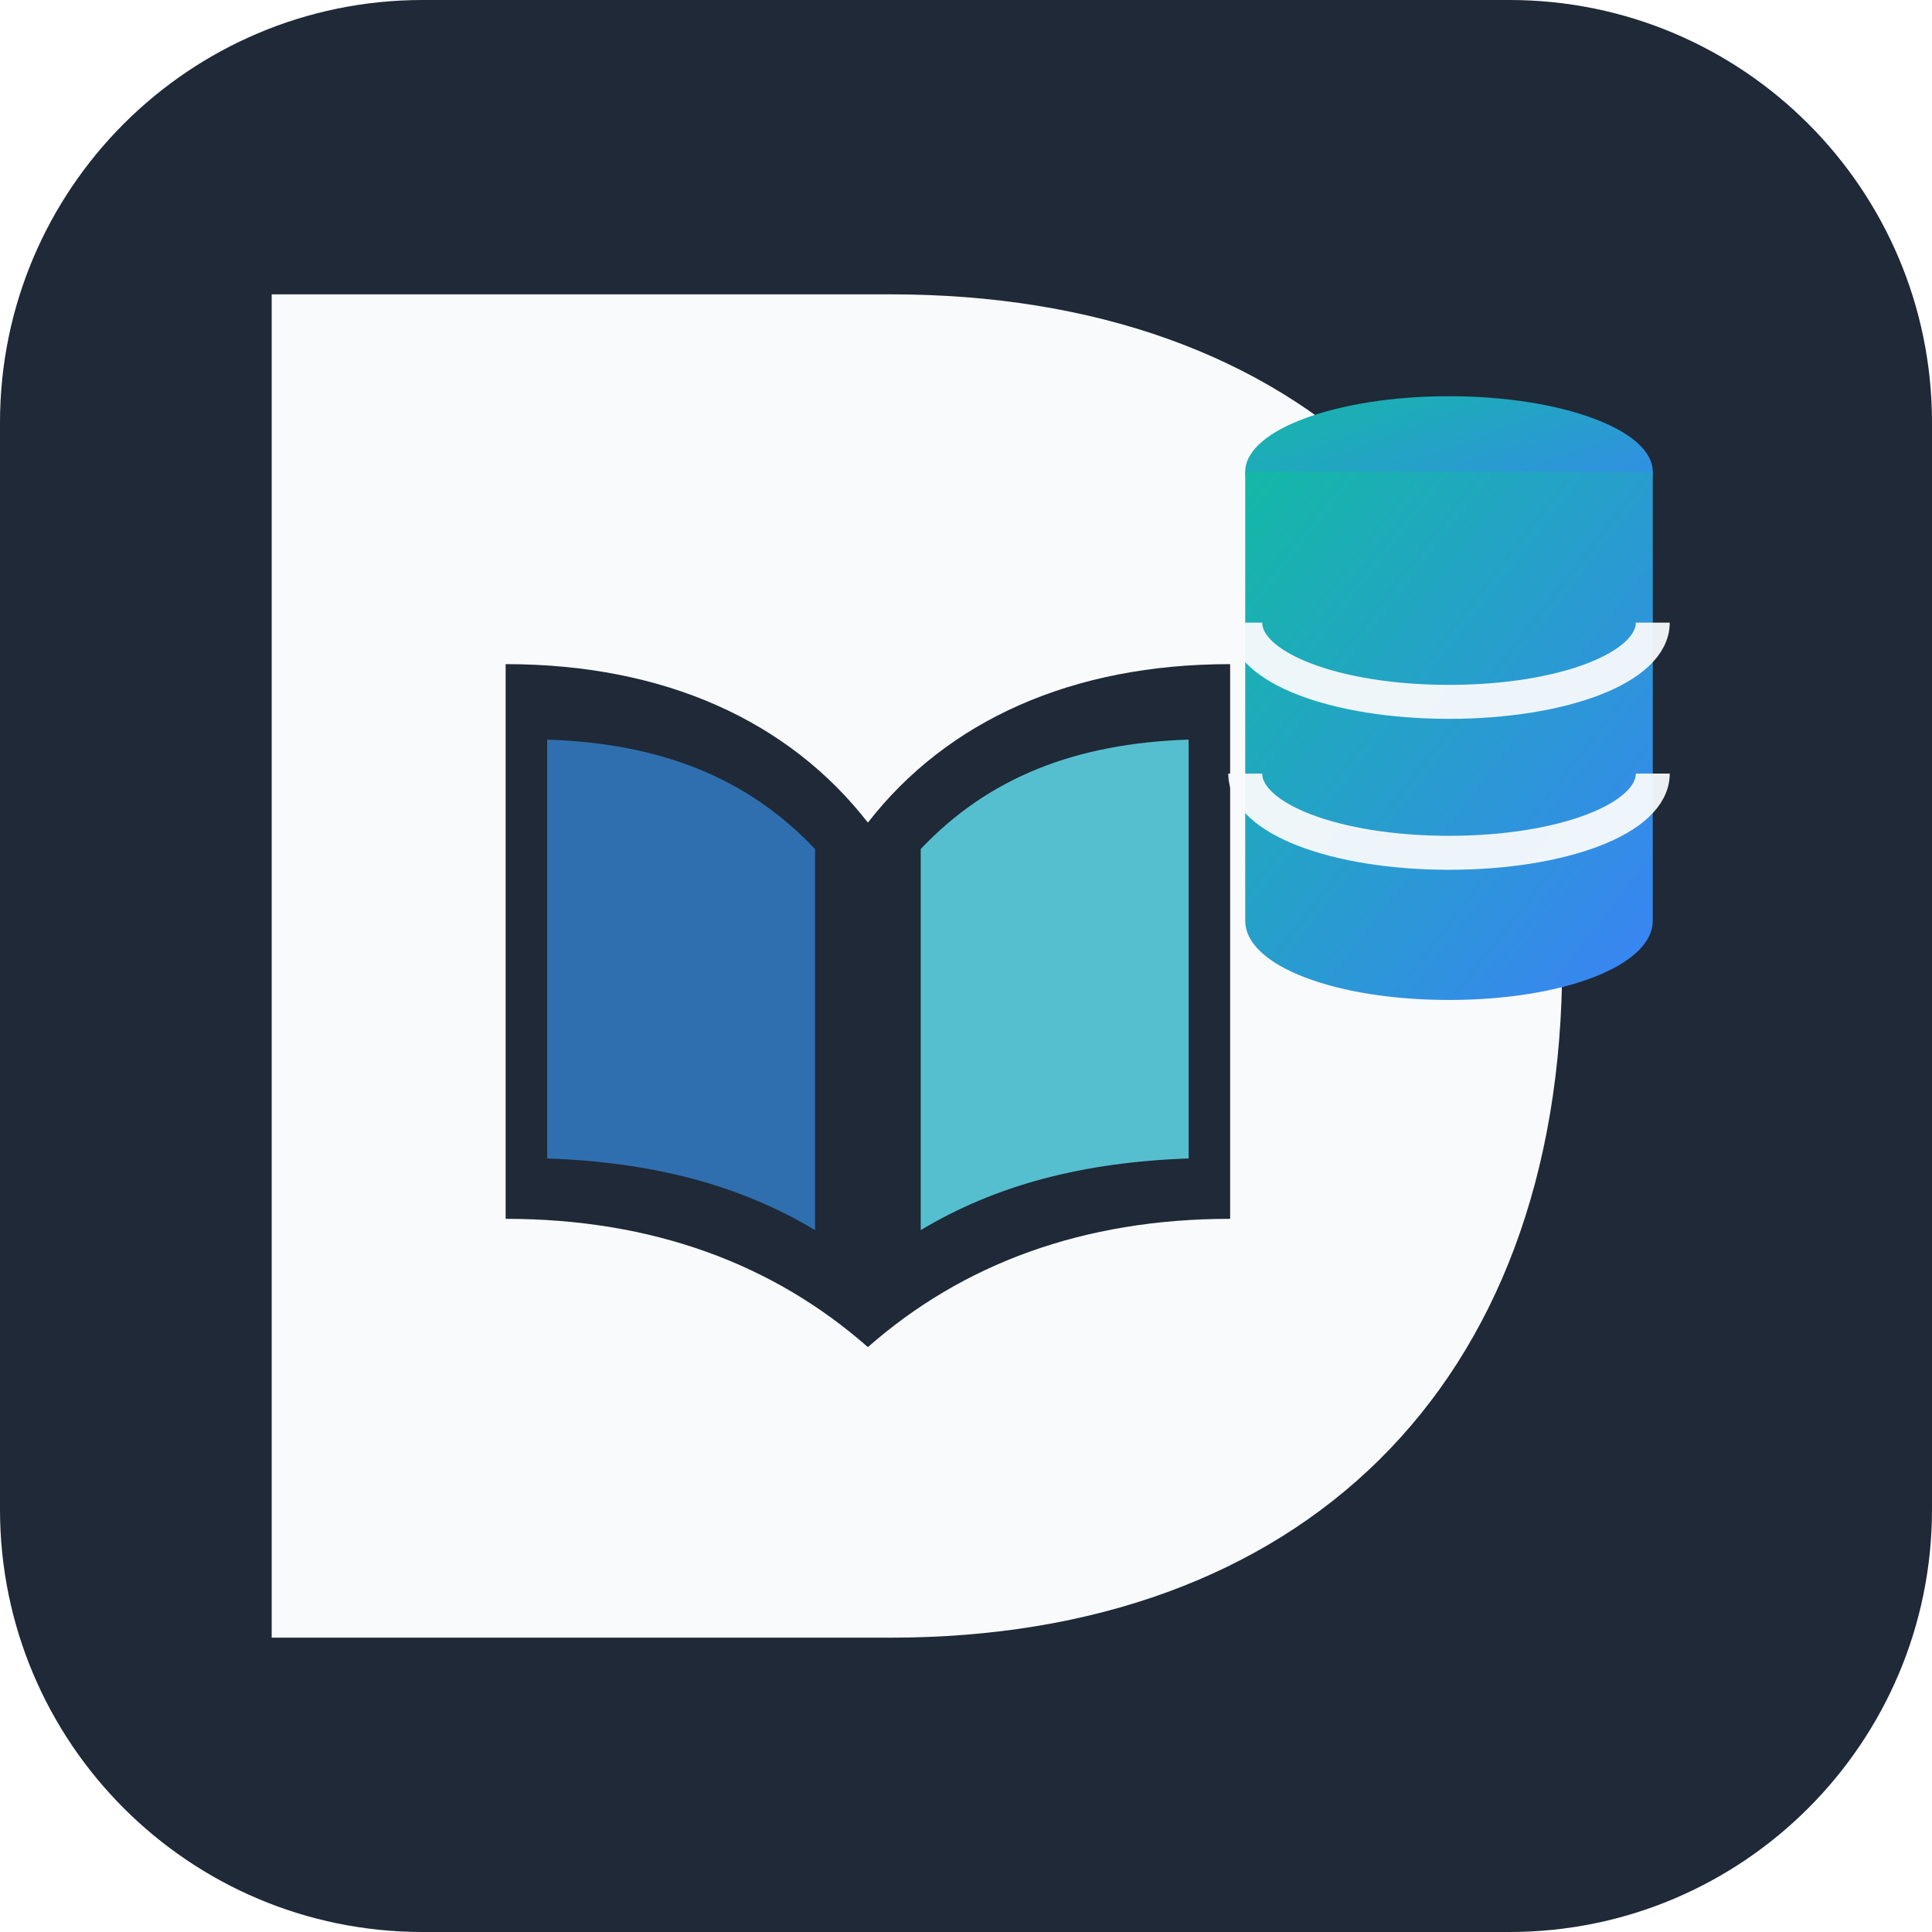
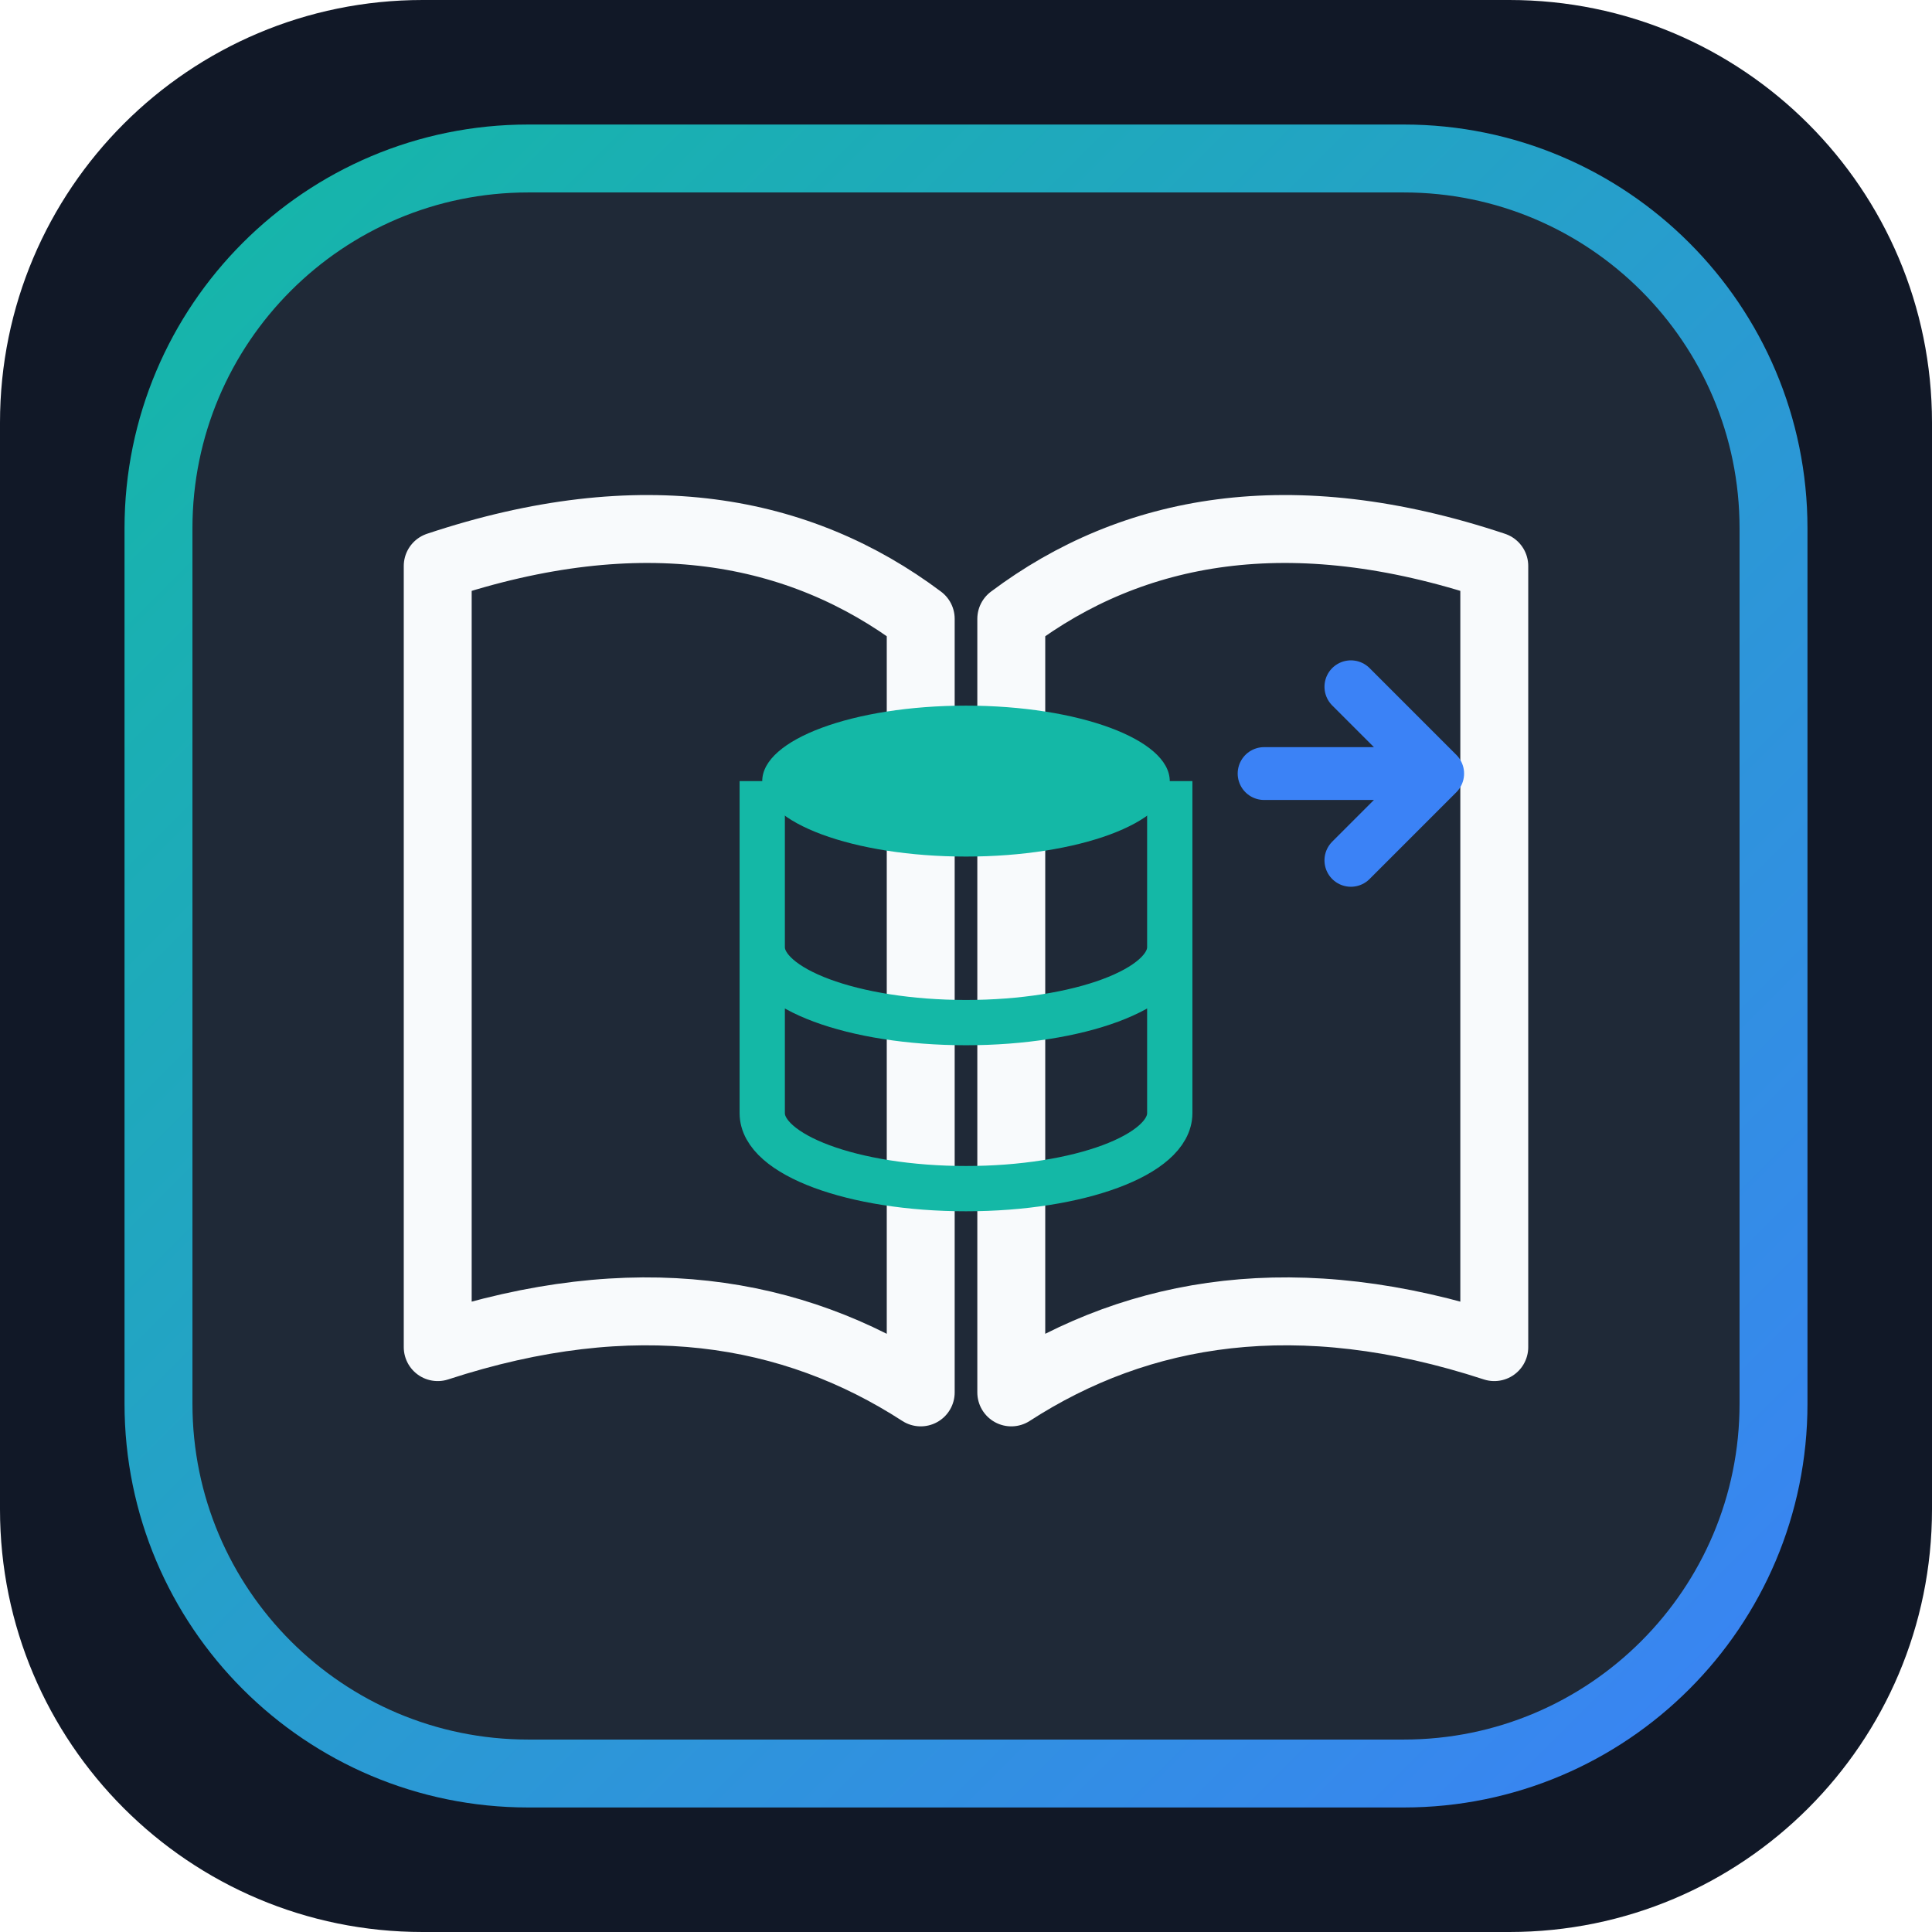
- <svg xmlns="http://www.w3.org/2000/svg" viewBox="0 0 512 512" role="img" aria-labelledby="t d">
+ <svg xmlns="http://www.w3.org/2000/svg" viewBox="0 0 512 512">
  <defs>
    <linearGradient id="g" x1="0" y1="0" x2="1" y2="1">
      <stop stop-color="#14B8A6" />
      <stop offset="1" stop-color="#3B82F6" />
    </linearGradient>
  </defs>
-   <rect width="512" height="512" rx="112" fill="#1F2937" />
-   <path d="M72 78h164c108 0 178 64 178 177s-70 179-178 179H72z" fill="#F8FAFC" />
-   <path d="M134 176c42 0 75 15 96 42 21-27 54-42 96-42v147c-39 0-71 12-96 34-25-22-57-34-96-34z" fill="#1F2937" />
-   <path d="M145 196c30 1 53 10 71 29v101c-20-12-43-18-71-19z" fill="#2F6FAF" />
-   <path d="M315 196c-30 1-53 10-71 29v101c20-12 43-18 71-19z" fill="#55BFD0" />
-   <g transform="translate(330 105)">
-     <ellipse cx="54" cy="20" rx="54" ry="20" fill="url(#g)" />
-     <path d="M0 20v119c0 12 24 21 54 21s54-9 54-21V20" fill="url(#g)" />
-     <path d="M0 60c0 12 24 21 54 21s54-9 54-21M0 100c0 12 24 21 54 21s54-9 54-21" fill="none" stroke="#F8FAFC" stroke-width="9" opacity=".95" />
-   </g>
+   <rect width="512" height="512" rx="112" fill="#111827" />
+   <rect x="42" y="42" width="428" height="428" rx="98" fill="#1F2937" stroke="url(#g)" stroke-width="18" />
+   <path d="M116 150c54-18 96-10 128 14v205c-34-22-76-29-128-12V150zm280 0c-54-18-96-10-128 14v205c34-22 76-29 128-12V150z" fill="none" stroke="#F8FAFC" stroke-width="18" stroke-linejoin="round" />
+   <ellipse cx="256" cy="207" rx="54" ry="20" fill="#14B8A6" />
+   <path d="M202 207v44c0 11 24 20 54 20s54-9 54-20v-44M202 251v44c0 11 24 20 54 20s54-9 54-20v-44" fill="none" stroke="#14B8A6" stroke-width="12" />
+   <path d="M335 205h46m-23-23 23 23-23 23" fill="none" stroke="#3B82F6" stroke-width="14" stroke-linecap="round" stroke-linejoin="round" />
</svg>
